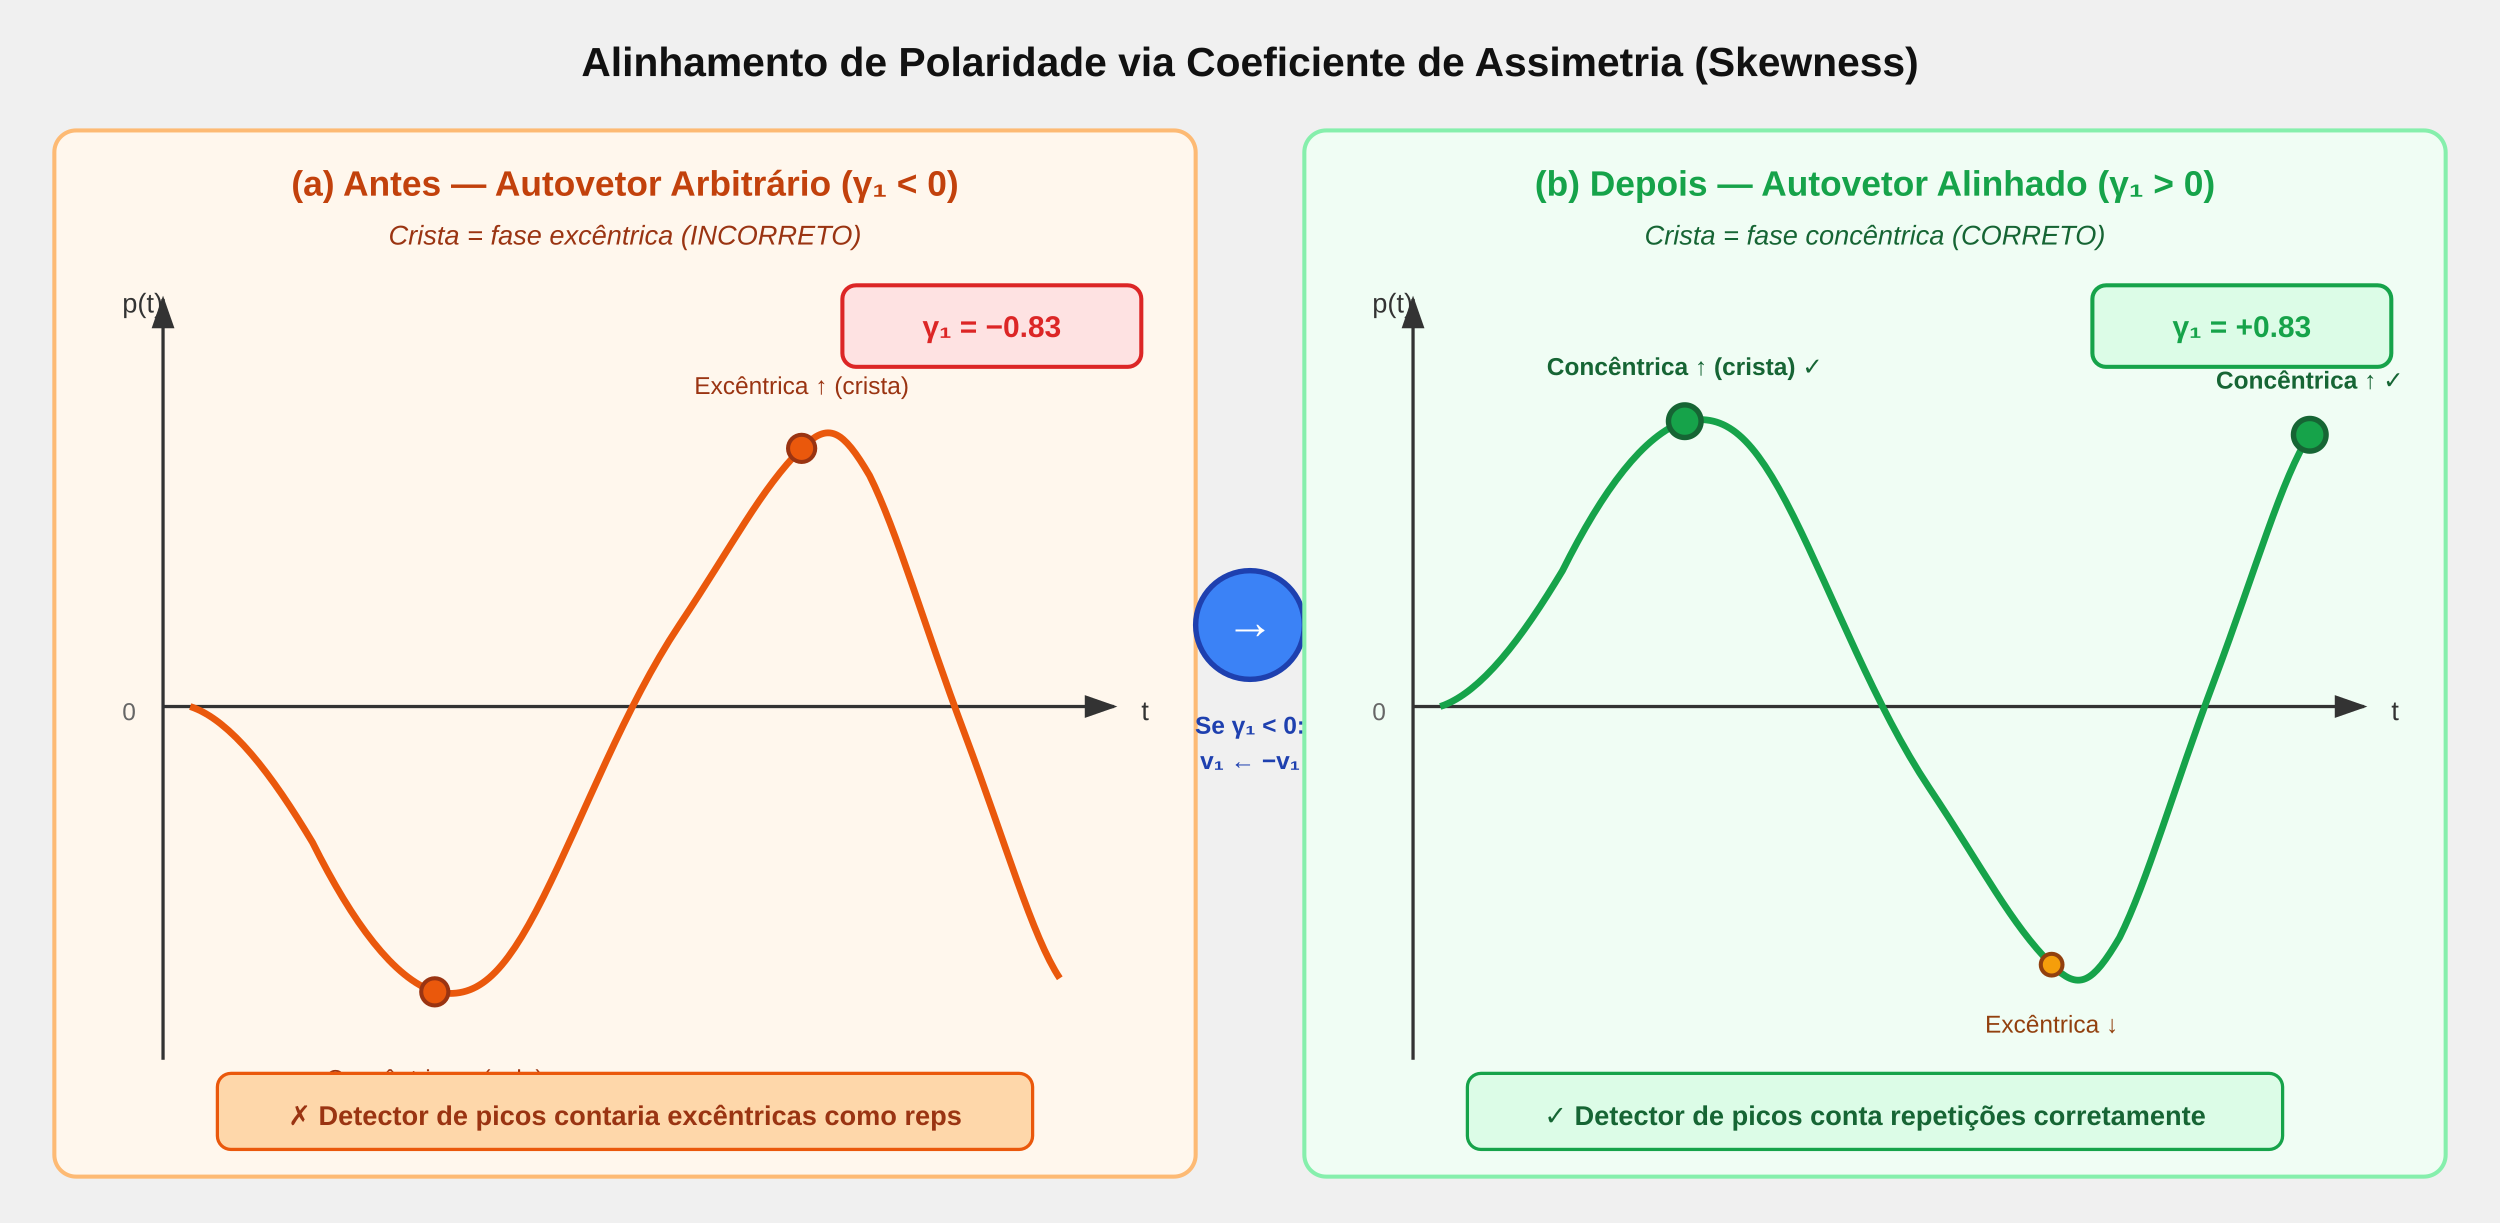
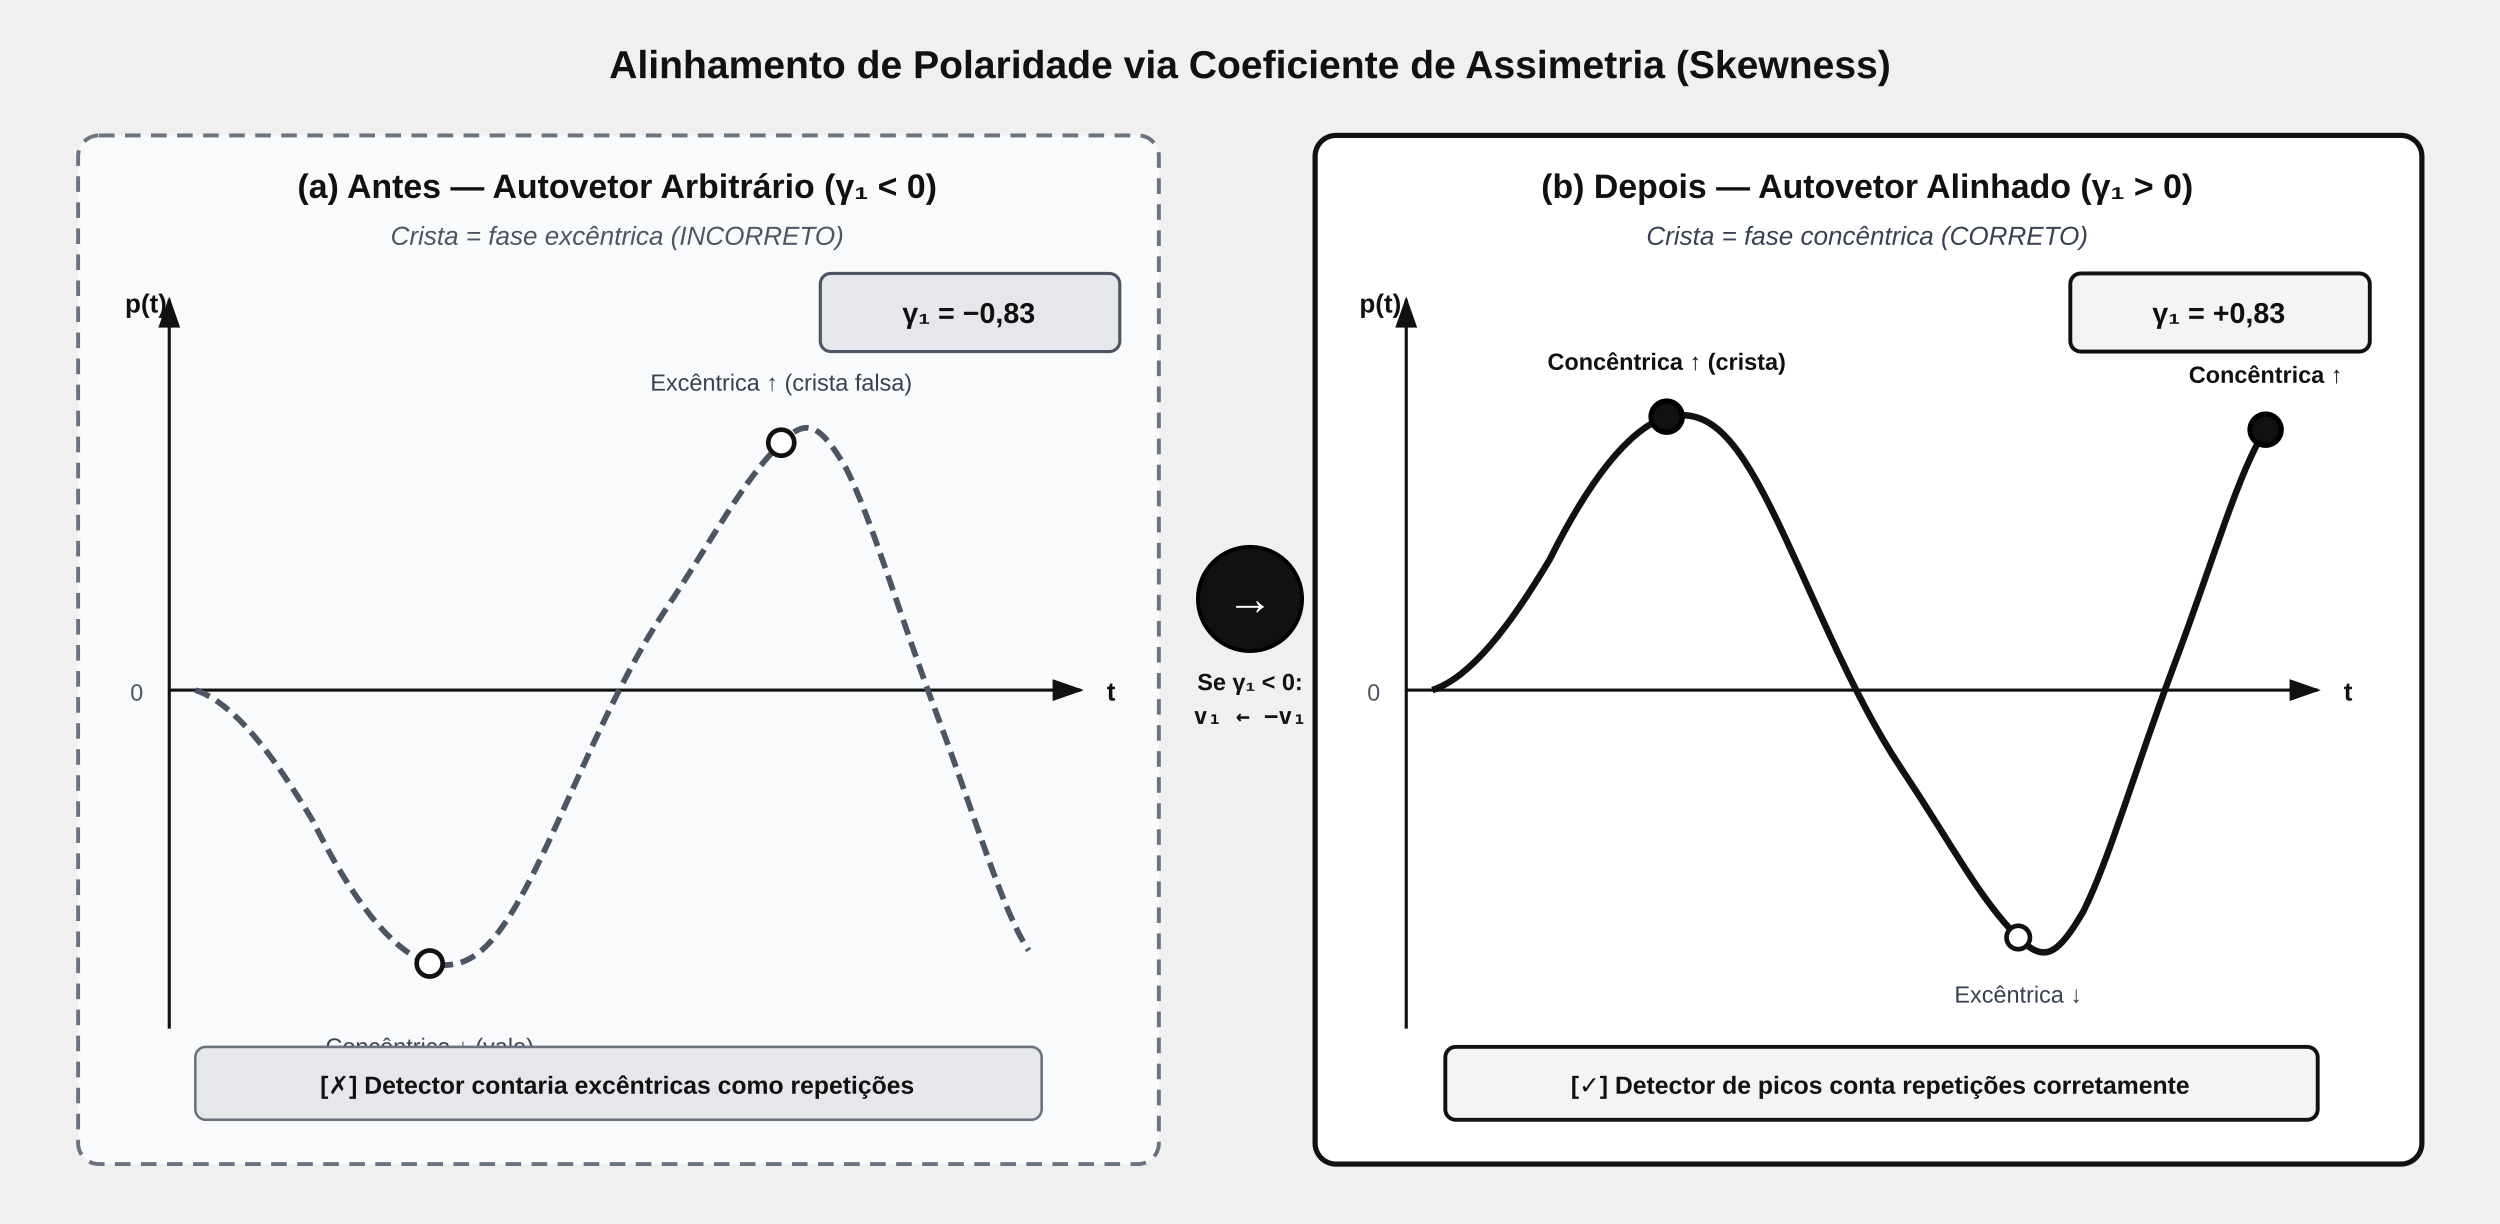
- <svg xmlns="http://www.w3.org/2000/svg" viewBox="0 0 920 450" width="920" height="450" style="background-color: #ffffff; font-family: 'Helvetica Neue', Arial, sans-serif;">
+ <svg xmlns="http://www.w3.org/2000/svg" viewBox="0 0 960 470" width="960" height="470" style="background-color: #ffffff; font-family: 'Helvetica Neue', Arial, sans-serif;">
  <defs>
    <marker id="arr" markerWidth="10" markerHeight="7" refX="9" refY="3.5" orient="auto">
-       <polygon points="0 0, 10 3.5, 0 7" fill="#333" />
+       <polygon points="0 0, 10 3.5, 0 7" fill="#111111" />
    </marker>
  </defs>
-   <text x="460" y="28" text-anchor="middle" font-size="15" font-weight="bold" fill="#111">
+   <text x="480" y="30" text-anchor="middle" font-size="15" font-weight="bold" fill="#111111">
    Alinhamento de Polaridade via Coeficiente de Assimetria (Skewness)
  </text>
-   <rect x="20" y="48" width="420" height="385" rx="8" fill="#FFF7ED" stroke="#FDBA74" stroke-width="1.5" />
-   <text x="230" y="72" text-anchor="middle" font-size="13" font-weight="bold" fill="#C2410C">
+   <rect x="30" y="52" width="415" height="395" rx="8" fill="#F9FAFB" stroke="#6B7280" stroke-width="1.5" stroke-dasharray="6,4" />
+   <text x="237" y="76" text-anchor="middle" font-size="13" font-weight="bold" fill="#111111">
    (a) Antes — Autovetor Arbitrário (γ₁ &lt; 0)
  </text>
-   <text x="230" y="90" text-anchor="middle" font-size="10" fill="#9A3412" font-style="italic">
+   <text x="237" y="94" text-anchor="middle" font-size="10" fill="#4B5563" font-style="italic">
    Crista = fase excêntrica (INCORRETO)
  </text>
-   <line x1="60" y1="260" x2="410" y2="260" stroke="#333" stroke-width="1.2" marker-end="url(#arr)" />
-   <line x1="60" y1="390" x2="60" y2="110" stroke="#333" stroke-width="1.2" marker-end="url(#arr)" />
-   <text x="420" y="265" font-size="10" fill="#333">t</text>
-   <text x="45" y="115" font-size="10" fill="#333">p(t)</text>
-   <text x="50" y="265" font-size="9" fill="#666" text-anchor="end">0</text>
-   <path d="M 70,260 C 85,265 100,285 115,310 C 130,340 145,360 160,365            C 175,368 185,360 200,330 C 215,300 230,260 250,230            C 270,200 280,180 295,165 C 305,155 310,158 320,175            C 330,195 340,230 355,270 C 370,310 380,345 390,360" fill="none" stroke="#EA580C" stroke-width="2.5" />
-   <circle cx="160" cy="365" r="5" fill="#EA580C" stroke="#9A3412" stroke-width="1.5" />
-   <text x="160" y="400" text-anchor="middle" font-size="9" fill="#9A3412">Concêntrica ↓ (vale)</text>
-   <circle cx="295" cy="165" r="5" fill="#EA580C" stroke="#9A3412" stroke-width="1.5" />
-   <text x="295" y="145" text-anchor="middle" font-size="9" fill="#9A3412">Excêntrica ↑ (crista)</text>
-   <rect x="80" y="395" width="300" height="28" rx="5" fill="#FED7AA" stroke="#EA580C" stroke-width="1.2" />
-   <text x="230" y="414" text-anchor="middle" font-size="10" font-weight="bold" fill="#9A3412">
-     ✗ Detector de picos contaria excêntricas como reps
+   <line x1="65" y1="265" x2="415" y2="265" stroke="#111111" stroke-width="1.2" marker-end="url(#arr)" />
+   <line x1="65" y1="395" x2="65" y2="115" stroke="#111111" stroke-width="1.2" marker-end="url(#arr)" />
+   <text x="425" y="269" font-size="10" font-weight="bold" fill="#111111">t</text>
+   <text x="48" y="120" font-size="10" font-weight="bold" fill="#111111">p(t)</text>
+   <text x="55" y="269" font-size="9" fill="#4B5563" text-anchor="end">0</text>
+   <path d="M 75,265 C 90,270 105,290 120,315 C 135,345 150,365 165,370            C 180,373 190,365 205,335 C 220,305 235,265 255,235            C 275,205 285,185 300,170 C 310,160 315,163 325,180            C 335,200 345,235 360,275 C 375,315 385,350 395,365" fill="none" stroke="#4B5563" stroke-width="2.2" stroke-dasharray="6,3" />
+   <circle cx="165" cy="370" r="5" fill="#FFFFFF" stroke="#111111" stroke-width="1.8" />
+   <text x="165" y="405" text-anchor="middle" font-size="9" fill="#374151">Concêntrica ↓ (vale)</text>
+   <circle cx="300" cy="170" r="5" fill="#FFFFFF" stroke="#111111" stroke-width="1.8" />
+   <text x="300" y="150" text-anchor="middle" font-size="9" fill="#374151">Excêntrica ↑ (crista falsa)</text>
+   <rect x="75" y="402" width="325" height="28" rx="4" fill="#E5E7EB" stroke="#6B7280" stroke-width="1" />
+   <text x="237" y="420" text-anchor="middle" font-size="9.5" font-weight="bold" fill="#111111">
+     [✗] Detector contaria excêntricas como repetições
  </text>
-   <rect x="310" y="105" width="110" height="30" rx="5" fill="#FEE2E2" stroke="#DC2626" stroke-width="1.5" />
-   <text x="365" y="124" text-anchor="middle" font-size="11" font-weight="bold" fill="#DC2626">γ₁ = −0.83</text>
-   <rect x="440" y="210" width="40" height="40" rx="20" fill="#3B82F6" stroke="#1E40AF" stroke-width="2" />
-   <text x="460" y="235" text-anchor="middle" font-size="18" fill="white" font-weight="bold">→</text>
-   <text x="460" y="270" text-anchor="middle" font-size="9" font-weight="600" fill="#1E40AF">Se γ₁ &lt; 0:</text>
-   <text x="460" y="283" text-anchor="middle" font-size="9" font-weight="600" fill="#1E40AF">v₁ ← −v₁</text>
-   <rect x="480" y="48" width="420" height="385" rx="8" fill="#F0FDF4" stroke="#86EFAC" stroke-width="1.5" />
-   <text x="690" y="72" text-anchor="middle" font-size="13" font-weight="bold" fill="#16A34A">
+   <rect x="315" y="105" width="115" height="30" rx="4" fill="#E5E7EB" stroke="#4B5563" stroke-width="1.2" />
+   <text x="372" y="124" text-anchor="middle" font-size="11" font-weight="bold" fill="#111111">γ₁ = −0,83</text>
+   <g transform="translate(460, 210)">
+     <circle cx="20" cy="20" r="20" fill="#111111" stroke="#000000" stroke-width="1.5" />
+     <text x="20" y="26" text-anchor="middle" font-size="18" fill="#FFFFFF" font-weight="bold">→</text>
+     <text x="20" y="55" text-anchor="middle" font-size="9" font-weight="bold" fill="#111111">Se γ₁ &lt; 0:</text>
+     <text x="20" y="68" text-anchor="middle" font-size="9" font-family="monospace" font-weight="bold" fill="#111111">v₁ ← −v₁</text>
+   </g>
+   <rect x="505" y="52" width="425" height="395" rx="8" fill="#FFFFFF" stroke="#111111" stroke-width="2" />
+   <text x="717" y="76" text-anchor="middle" font-size="13" font-weight="bold" fill="#111111">
    (b) Depois — Autovetor Alinhado (γ₁ &gt; 0)
  </text>
-   <text x="690" y="90" text-anchor="middle" font-size="10" fill="#166534" font-style="italic">
+   <text x="717" y="94" text-anchor="middle" font-size="10" fill="#374151" font-style="italic">
    Crista = fase concêntrica (CORRETO)
  </text>
-   <line x1="520" y1="260" x2="870" y2="260" stroke="#333" stroke-width="1.2" marker-end="url(#arr)" />
-   <line x1="520" y1="390" x2="520" y2="110" stroke="#333" stroke-width="1.2" marker-end="url(#arr)" />
-   <text x="880" y="265" font-size="10" fill="#333">t</text>
-   <text x="505" y="115" font-size="10" fill="#333">p(t)</text>
-   <text x="510" y="265" font-size="9" fill="#666" text-anchor="end">0</text>
-   <path d="M 530,260 C 545,255 560,235 575,210 C 590,180 605,160 620,155            C 635,152 645,160 660,190 C 675,220 690,260 710,290            C 730,320 740,340 755,355 C 765,365 770,362 780,345            C 790,325 800,290 815,250 C 830,210 840,175 850,160" fill="none" stroke="#16A34A" stroke-width="2.5" />
-   <circle cx="620" cy="155" r="6" fill="#16A34A" stroke="#166534" stroke-width="2" />
-   <text x="620" y="138" text-anchor="middle" font-size="9" font-weight="600" fill="#166534">Concêntrica ↑ (crista) ✓</text>
-   <circle cx="850" cy="160" r="6" fill="#16A34A" stroke="#166534" stroke-width="2" />
-   <text x="850" y="143" text-anchor="middle" font-size="9" font-weight="600" fill="#166534">Concêntrica ↑ ✓</text>
-   <circle cx="755" cy="355" r="4" fill="#F59E0B" stroke="#92400E" stroke-width="1.5" />
-   <text x="755" y="380" text-anchor="middle" font-size="9" fill="#92400E">Excêntrica ↓</text>
-   <rect x="540" y="395" width="300" height="28" rx="5" fill="#DCFCE7" stroke="#16A34A" stroke-width="1.2" />
-   <text x="690" y="414" text-anchor="middle" font-size="10" font-weight="bold" fill="#166534">
-     ✓ Detector de picos conta repetições corretamente
+   <line x1="540" y1="265" x2="890" y2="265" stroke="#111111" stroke-width="1.2" marker-end="url(#arr)" />
+   <line x1="540" y1="395" x2="540" y2="115" stroke="#111111" stroke-width="1.2" marker-end="url(#arr)" />
+   <text x="900" y="269" font-size="10" font-weight="bold" fill="#111111">t</text>
+   <text x="522" y="120" font-size="10" font-weight="bold" fill="#111111">p(t)</text>
+   <text x="530" y="269" font-size="9" fill="#4B5563" text-anchor="end">0</text>
+   <path d="M 550,265 C 565,260 580,240 595,215 C 610,185 625,165 640,160            C 655,157 665,165 680,195 C 695,225 710,265 730,295            C 750,325 760,345 775,360 C 785,370 790,367 800,350            C 810,330 820,295 835,255 C 850,215 860,180 870,165" fill="none" stroke="#111111" stroke-width="2.5" />
+   <circle cx="640" cy="160" r="6" fill="#111111" stroke="#000000" stroke-width="2" />
+   <text x="640" y="142" text-anchor="middle" font-size="9" font-weight="bold" fill="#111111">Concêntrica ↑ (crista)</text>
+   <circle cx="870" cy="165" r="6" fill="#111111" stroke="#000000" stroke-width="2" />
+   <text x="870" y="147" text-anchor="middle" font-size="9" font-weight="bold" fill="#111111">Concêntrica ↑</text>
+   <circle cx="775" cy="360" r="4.5" fill="#FFFFFF" stroke="#111111" stroke-width="1.8" />
+   <text x="775" y="385" text-anchor="middle" font-size="9" fill="#374151">Excêntrica ↓</text>
+   <rect x="555" y="402" width="335" height="28" rx="4" fill="#F3F4F6" stroke="#111111" stroke-width="1.5" />
+   <text x="722" y="420" text-anchor="middle" font-size="9.5" font-weight="bold" fill="#111111">
+     [✓] Detector de picos conta repetições corretamente
  </text>
-   <rect x="770" y="105" width="110" height="30" rx="5" fill="#DCFCE7" stroke="#16A34A" stroke-width="1.5" />
-   <text x="825" y="124" text-anchor="middle" font-size="11" font-weight="bold" fill="#16A34A">γ₁ = +0.83</text>
+   <rect x="795" y="105" width="115" height="30" rx="4" fill="#F3F4F6" stroke="#111111" stroke-width="1.5" />
+   <text x="852" y="124" text-anchor="middle" font-size="11" font-weight="bold" fill="#111111">γ₁ = +0,83</text>
</svg>
